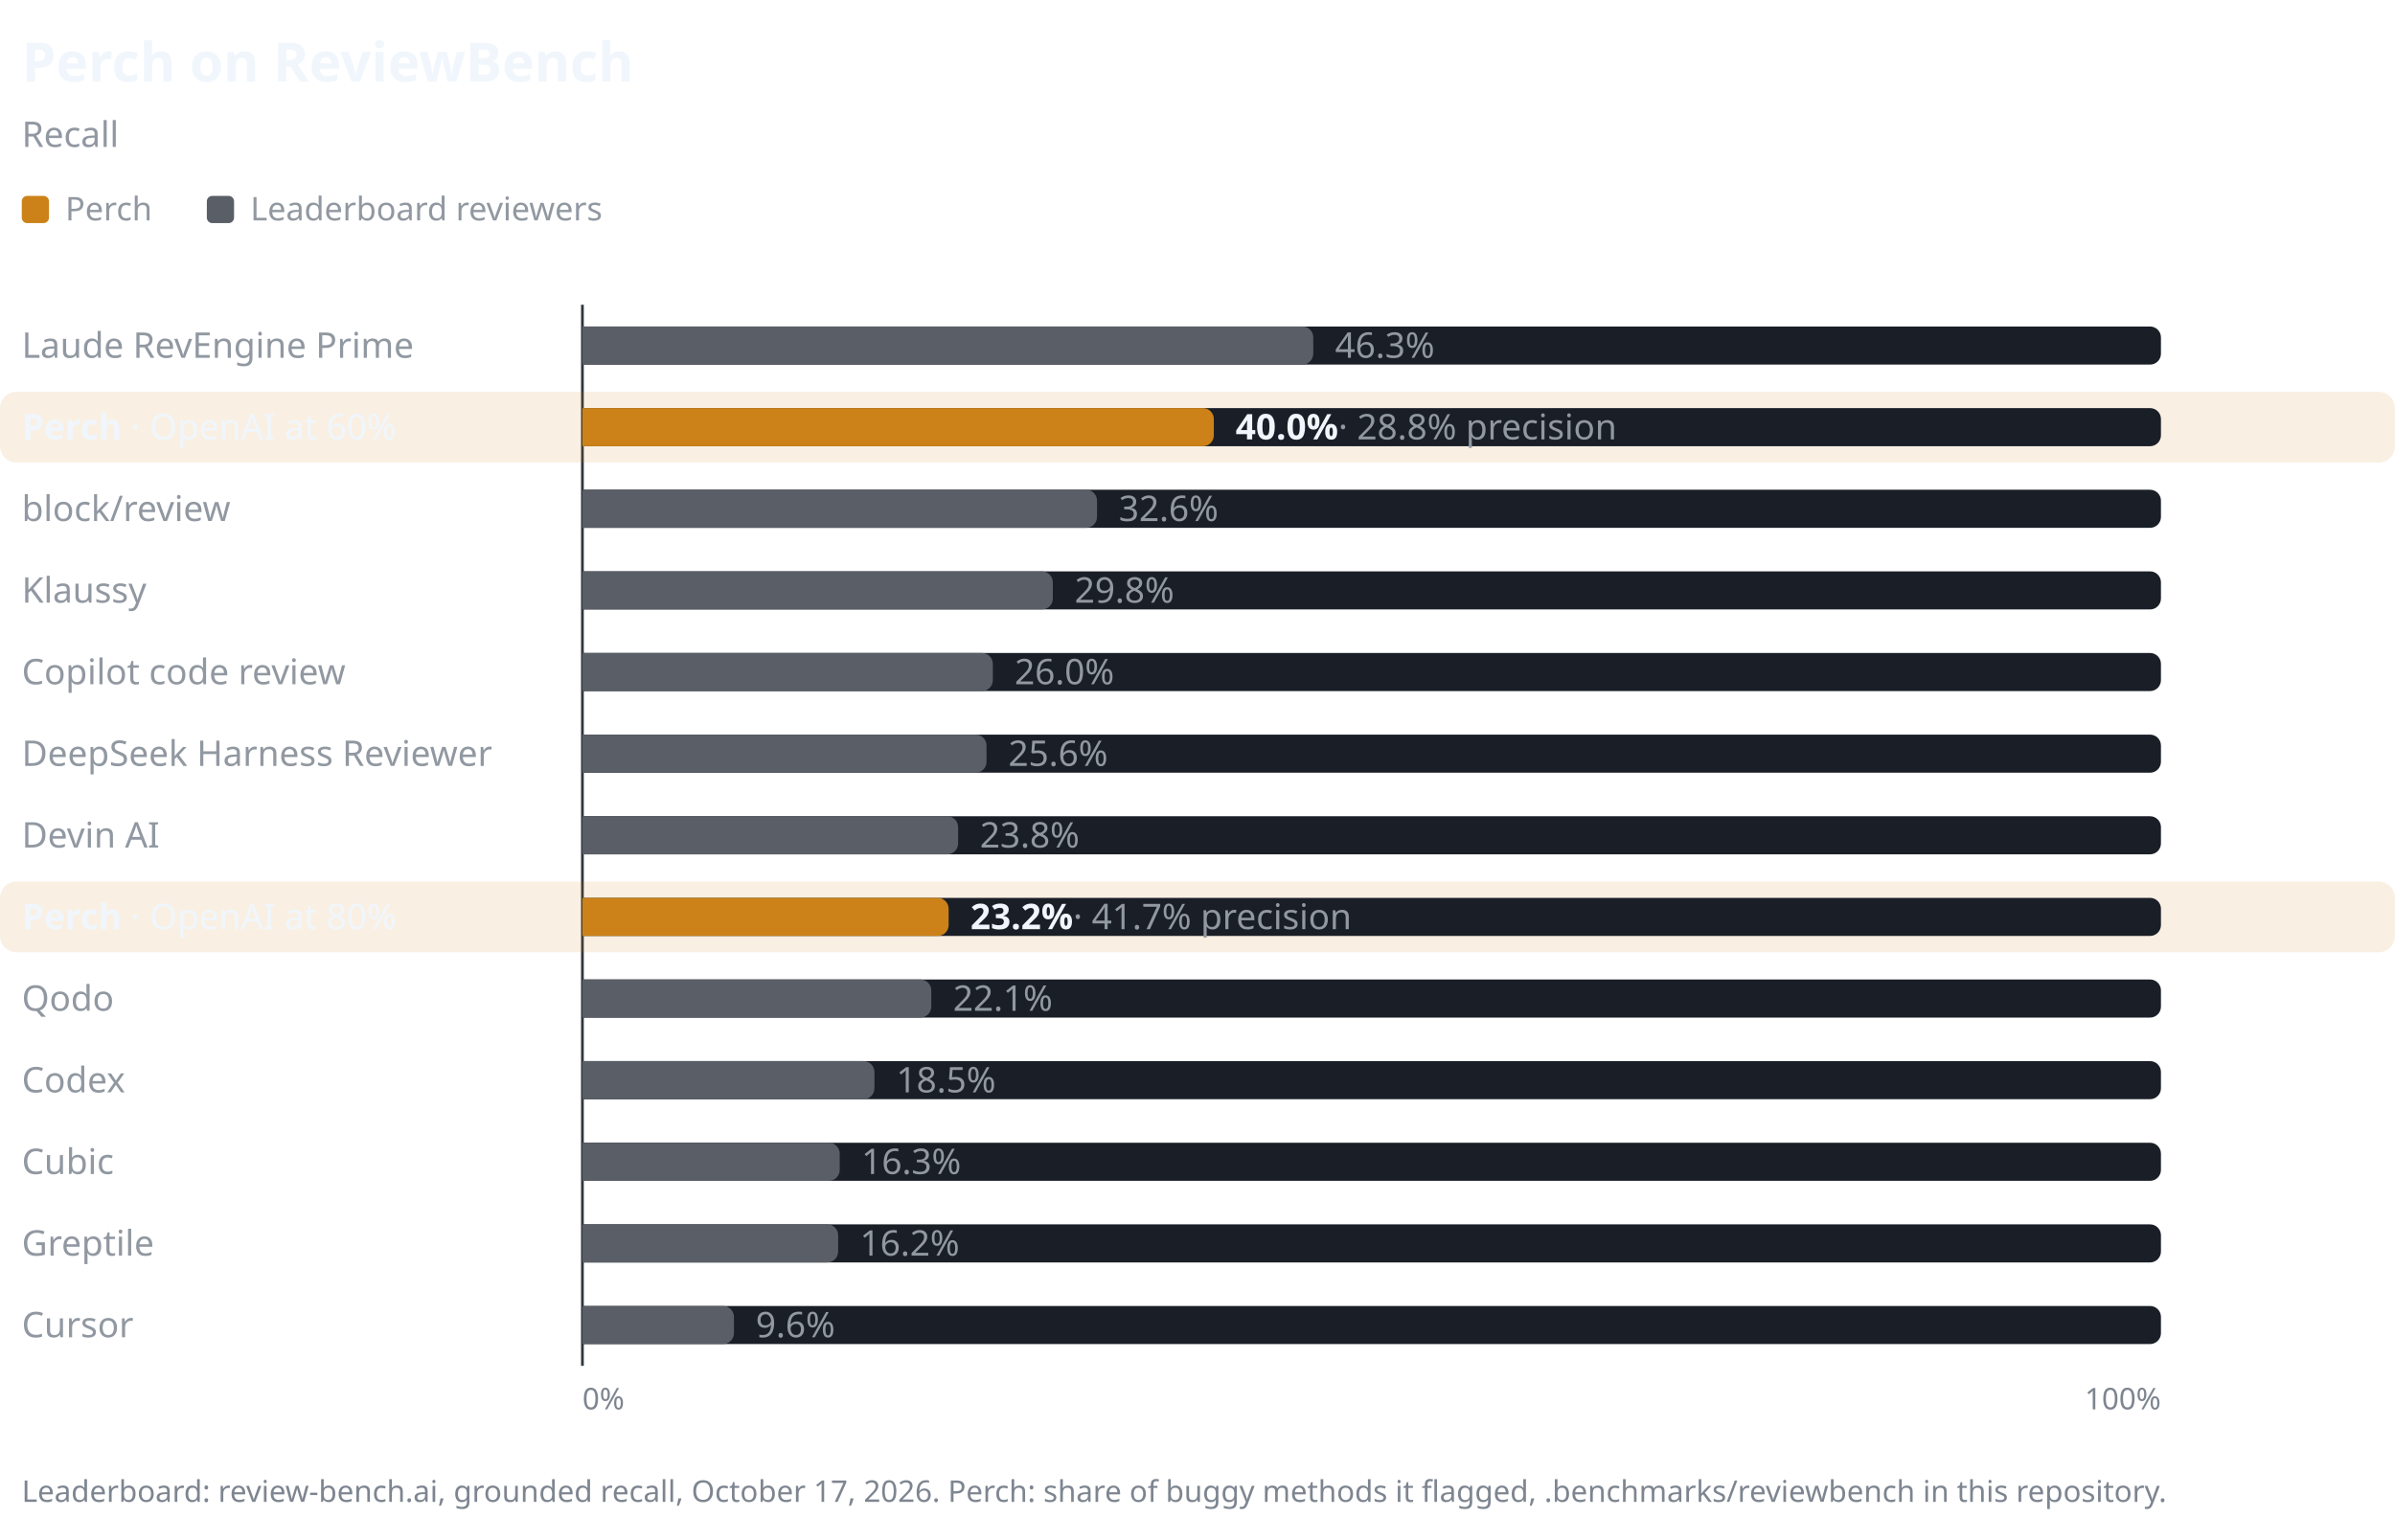
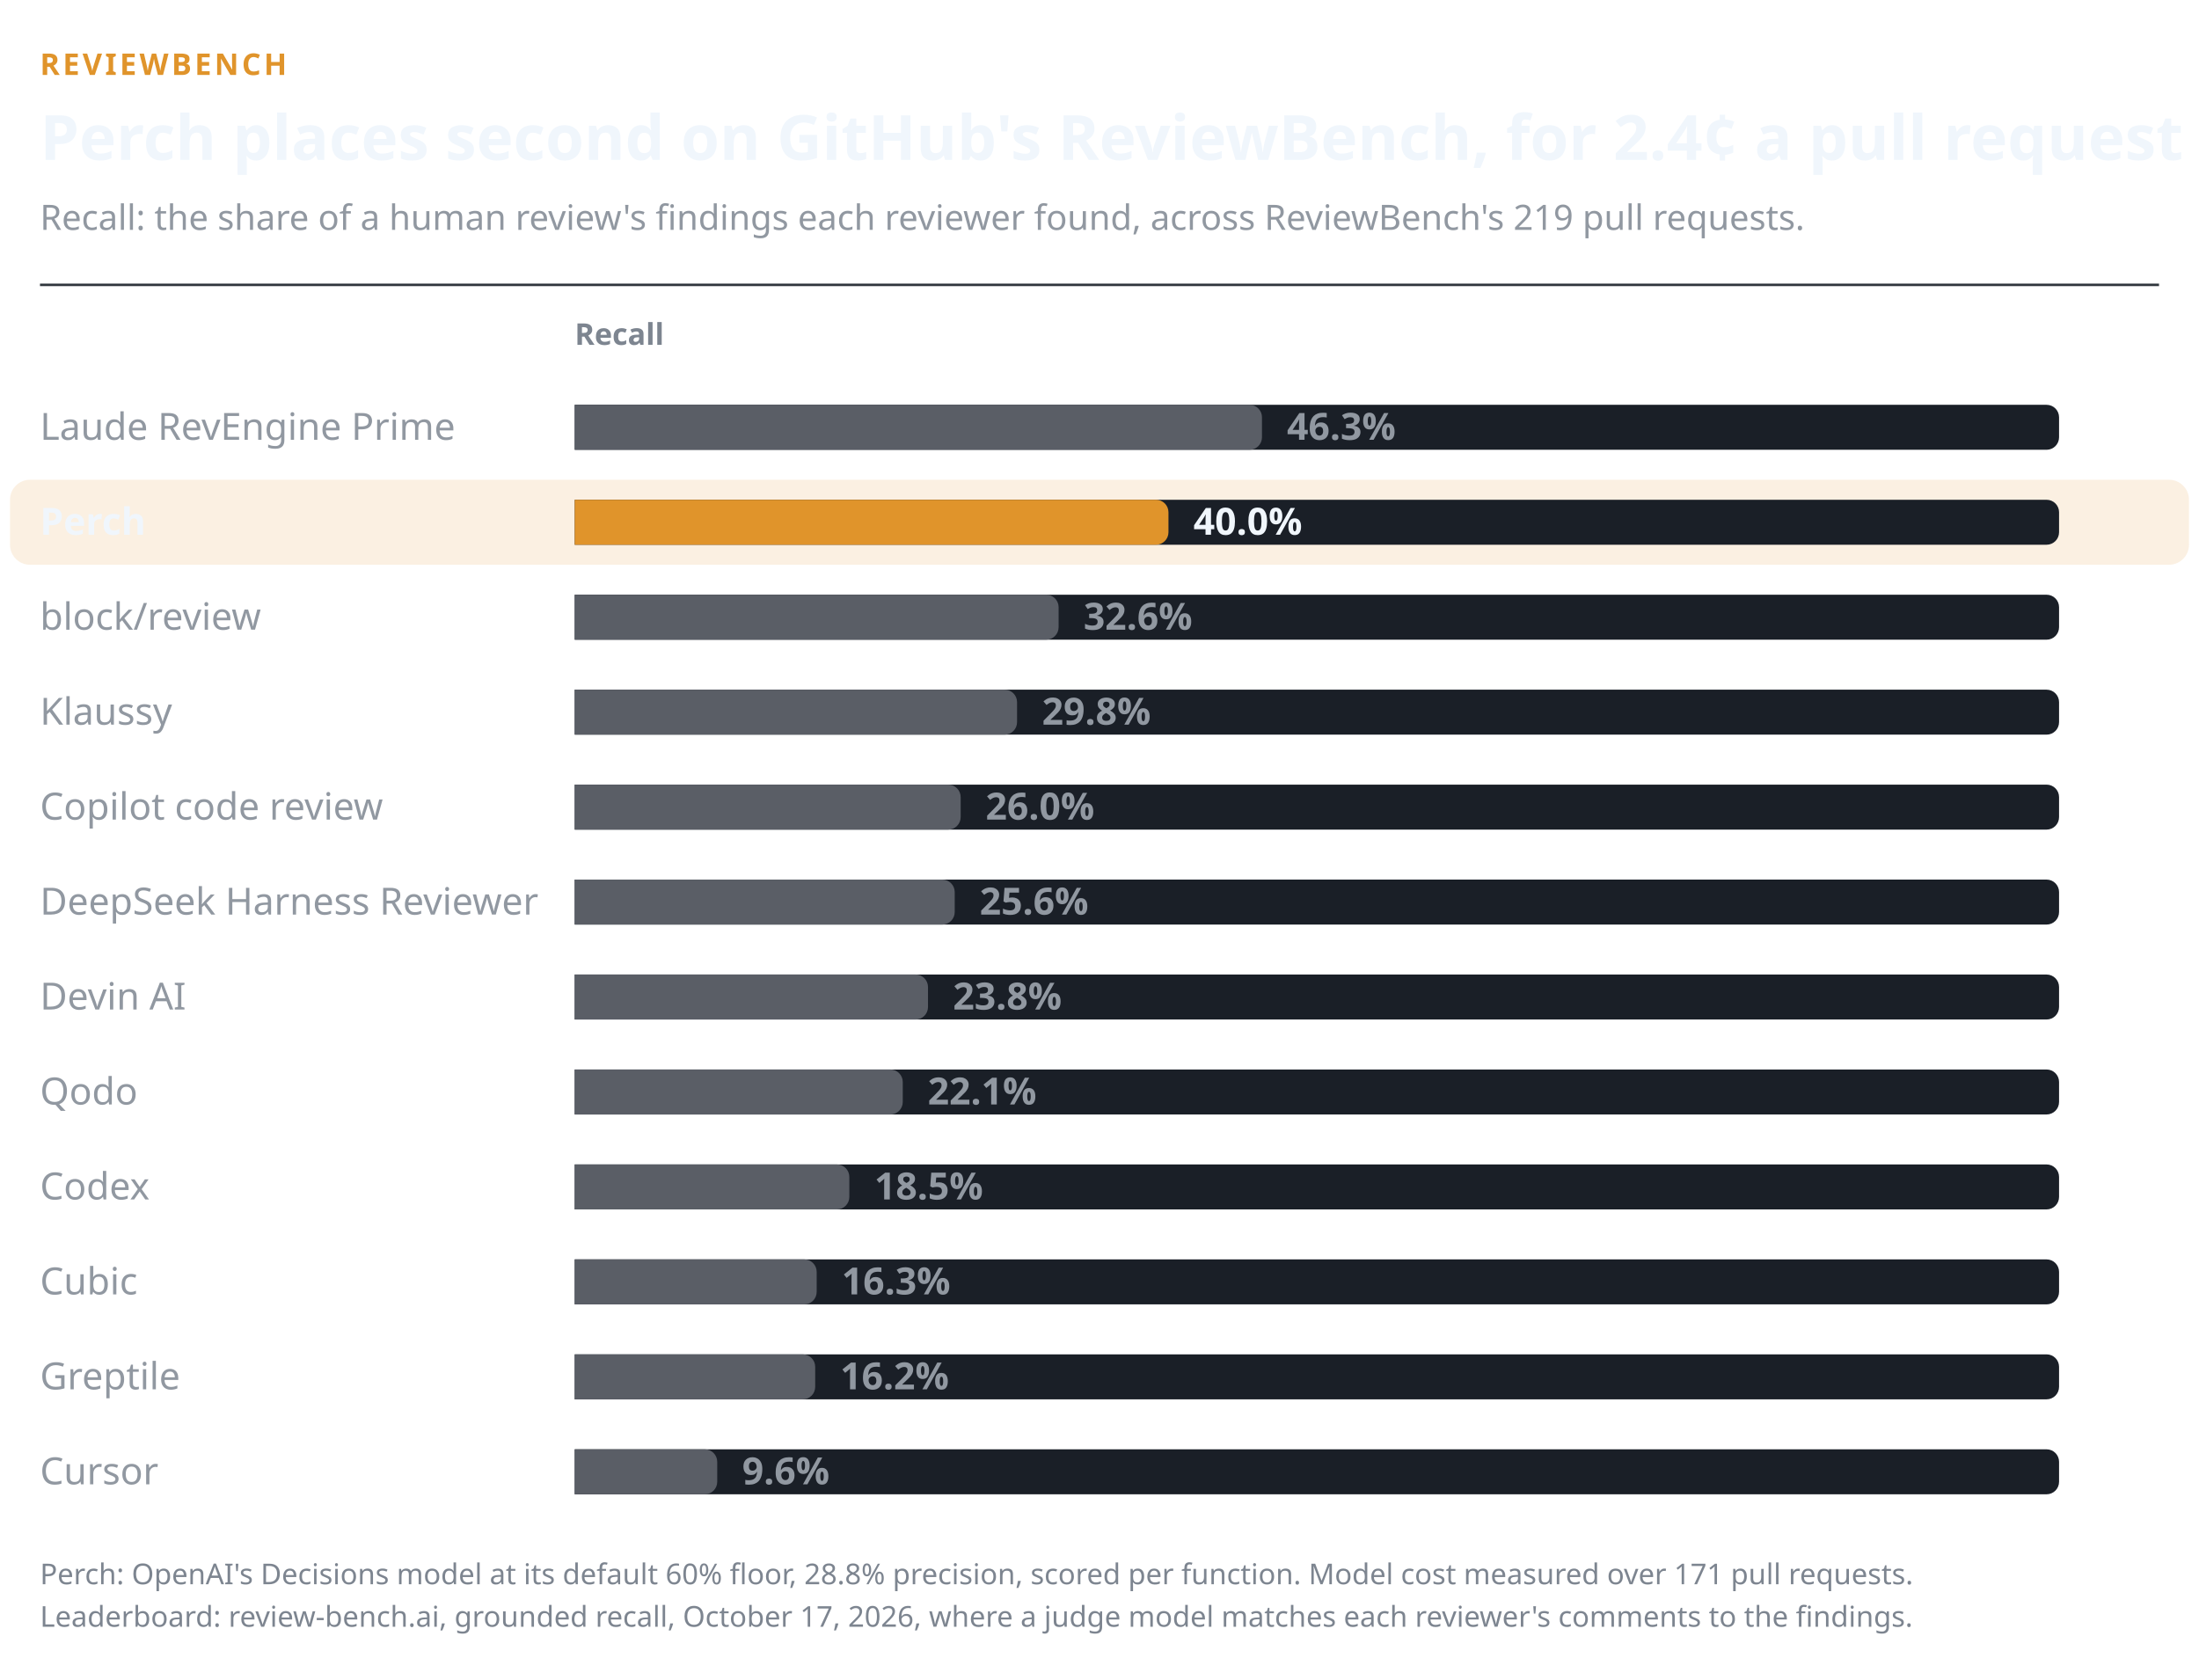
- <svg xmlns="http://www.w3.org/2000/svg" width="880" height="566" viewBox="0 0 880 566" role="img" aria-labelledby="title desc">
+ <svg xmlns="http://www.w3.org/2000/svg" width="880" height="672" viewBox="0 0 880 672" role="img" aria-labelledby="title desc">
  <style>text{font-family:-apple-system, BlinkMacSystemFont, 'Segoe UI', 'Noto Sans', Helvetica, Arial, sans-serif}.n{font-variant-numeric:tabular-nums}</style>
-   <text x="8" y="30" font-size="20" font-weight="600" fill="#f0f6fc">Perch on ReviewBench</text>
-   <text x="8" y="54" font-size="13" fill="#9198a1">Recall</text>
-   <rect x="8" y="72" width="10" height="10" rx="2" fill="#cc8218" />
-   <text x="24" y="81" font-size="12" fill="#9198a1">Perch</text>
-   <rect x="76" y="72" width="10" height="10" rx="2" fill="#5a5e66" />
-   <text x="92" y="81" font-size="12" fill="#9198a1">Leaderboard reviewers</text>
-   <line x1="214" y1="112" x2="214" y2="502" stroke="#30363d" stroke-width="1" />
-   <text class="n" x="214" y="518" font-size="11" fill="#7d8590">0%</text>
-   <text class="n" x="794" y="518" font-size="11" text-anchor="end" fill="#7d8590">100%</text>
-   <text x="8" y="131.5" font-size="13" fill="#9198a1">Laude RevEngine Prime</text>
-   <path d="M214,120h576a4,4 0 0 1 4,4v6a4,4 0 0 1 -4,4h-576z" fill="#1a1f27" />
-   <path d="M214,120h264.54a4,4 0 0 1 4,4v6a4,4 0 0 1 -4,4h-264.54z" fill="#5a5e66" />
-   <text class="n" x="490.54" y="131.5" font-size="13" fill="#9198a1">46.3%</text>
-   <rect x="0" y="144" width="880" height="26" rx="6" fill="#cc8218" fill-opacity="0.12" />
-   <text x="8" y="161.5" font-size="13" fill="#f0f6fc">
-     <tspan font-weight="600">Perch</tspan> · OpenAI at 60%</text>
-   <path d="M214,150h576a4,4 0 0 1 4,4v6a4,4 0 0 1 -4,4h-576z" fill="#1a1f27" />
-   <path d="M214,150h228a4,4 0 0 1 4,4v6a4,4 0 0 1 -4,4h-228z" fill="#cc8218" />
-   <text class="n" x="454" y="161.5" font-size="13" font-weight="600" fill="#f0f6fc">40.0%<tspan font-weight="400" fill="#9198a1"> · 28.8% precision</tspan>
-   </text>
-   <text x="8" y="191.5" font-size="13" fill="#9198a1">block/review</text>
-   <path d="M214,180h576a4,4 0 0 1 4,4v6a4,4 0 0 1 -4,4h-576z" fill="#1a1f27" />
-   <path d="M214,180h185.08a4,4 0 0 1 4,4v6a4,4 0 0 1 -4,4h-185.08z" fill="#5a5e66" />
-   <text class="n" x="411.08" y="191.5" font-size="13" fill="#9198a1">32.6%</text>
-   <text x="8" y="221.5" font-size="13" fill="#9198a1">Klaussy</text>
-   <path d="M214,210h576a4,4 0 0 1 4,4v6a4,4 0 0 1 -4,4h-576z" fill="#1a1f27" />
-   <path d="M214,210h168.84a4,4 0 0 1 4,4v6a4,4 0 0 1 -4,4h-168.84z" fill="#5a5e66" />
-   <text class="n" x="394.84" y="221.5" font-size="13" fill="#9198a1">29.8%</text>
-   <text x="8" y="251.5" font-size="13" fill="#9198a1">Copilot code review</text>
-   <path d="M214,240h576a4,4 0 0 1 4,4v6a4,4 0 0 1 -4,4h-576z" fill="#1a1f27" />
-   <path d="M214,240h146.8a4,4 0 0 1 4,4v6a4,4 0 0 1 -4,4h-146.8z" fill="#5a5e66" />
-   <text class="n" x="372.8" y="251.5" font-size="13" fill="#9198a1">26.0%</text>
-   <text x="8" y="281.5" font-size="13" fill="#9198a1">DeepSeek Harness Reviewer</text>
-   <path d="M214,270h576a4,4 0 0 1 4,4v6a4,4 0 0 1 -4,4h-576z" fill="#1a1f27" />
-   <path d="M214,270h144.48a4,4 0 0 1 4,4v6a4,4 0 0 1 -4,4h-144.48z" fill="#5a5e66" />
-   <text class="n" x="370.48" y="281.5" font-size="13" fill="#9198a1">25.6%</text>
-   <text x="8" y="311.5" font-size="13" fill="#9198a1">Devin AI</text>
-   <path d="M214,300h576a4,4 0 0 1 4,4v6a4,4 0 0 1 -4,4h-576z" fill="#1a1f27" />
-   <path d="M214,300h134.04a4,4 0 0 1 4,4v6a4,4 0 0 1 -4,4h-134.04z" fill="#5a5e66" />
-   <text class="n" x="360.04" y="311.5" font-size="13" fill="#9198a1">23.8%</text>
-   <rect x="0" y="324" width="880" height="26" rx="6" fill="#cc8218" fill-opacity="0.12" />
-   <text x="8" y="341.5" font-size="13" fill="#f0f6fc">
-     <tspan font-weight="600">Perch</tspan> · OpenAI at 80%</text>
-   <path d="M214,330h576a4,4 0 0 1 4,4v6a4,4 0 0 1 -4,4h-576z" fill="#1a1f27" />
-   <path d="M214,330h130.56a4,4 0 0 1 4,4v6a4,4 0 0 1 -4,4h-130.56z" fill="#cc8218" />
-   <text class="n" x="356.56" y="341.5" font-size="13" font-weight="600" fill="#f0f6fc">23.2%<tspan font-weight="400" fill="#9198a1"> · 41.7% precision</tspan>
-   </text>
-   <text x="8" y="371.5" font-size="13" fill="#9198a1">Qodo</text>
-   <path d="M214,360h576a4,4 0 0 1 4,4v6a4,4 0 0 1 -4,4h-576z" fill="#1a1f27" />
-   <path d="M214,360h124.18a4,4 0 0 1 4,4v6a4,4 0 0 1 -4,4h-124.18z" fill="#5a5e66" />
-   <text class="n" x="350.18" y="371.5" font-size="13" fill="#9198a1">22.1%</text>
-   <text x="8" y="401.5" font-size="13" fill="#9198a1">Codex</text>
-   <path d="M214,390h576a4,4 0 0 1 4,4v6a4,4 0 0 1 -4,4h-576z" fill="#1a1f27" />
-   <path d="M214,390h103.3a4,4 0 0 1 4,4v6a4,4 0 0 1 -4,4h-103.3z" fill="#5a5e66" />
-   <text class="n" x="329.3" y="401.5" font-size="13" fill="#9198a1">18.5%</text>
-   <text x="8" y="431.5" font-size="13" fill="#9198a1">Cubic</text>
-   <path d="M214,420h576a4,4 0 0 1 4,4v6a4,4 0 0 1 -4,4h-576z" fill="#1a1f27" />
-   <path d="M214,420h90.54a4,4 0 0 1 4,4v6a4,4 0 0 1 -4,4h-90.54z" fill="#5a5e66" />
-   <text class="n" x="316.54" y="431.5" font-size="13" fill="#9198a1">16.3%</text>
-   <text x="8" y="461.5" font-size="13" fill="#9198a1">Greptile</text>
-   <path d="M214,450h576a4,4 0 0 1 4,4v6a4,4 0 0 1 -4,4h-576z" fill="#1a1f27" />
-   <path d="M214,450h89.96a4,4 0 0 1 4,4v6a4,4 0 0 1 -4,4h-89.96z" fill="#5a5e66" />
-   <text class="n" x="315.96" y="461.5" font-size="13" fill="#9198a1">16.2%</text>
-   <text x="8" y="491.5" font-size="13" fill="#9198a1">Cursor</text>
-   <path d="M214,480h576a4,4 0 0 1 4,4v6a4,4 0 0 1 -4,4h-576z" fill="#1a1f27" />
-   <path d="M214,480h51.68a4,4 0 0 1 4,4v6a4,4 0 0 1 -4,4h-51.68z" fill="#5a5e66" />
-   <text class="n" x="277.68" y="491.5" font-size="13" fill="#9198a1">9.6%</text>
-   <text x="8" y="552" font-size="11" fill="#7d8590">Leaderboard: review-bench.ai, grounded recall, October 17, 2026. Perch: share of buggy methods it flagged, .benchmarks/reviewbench in this repository.</text>
+   <text x="16" y="30" font-size="12" font-weight="700" letter-spacing="1.2" fill="#e0942b">REVIEWBENCH</text>
+   <text x="16" y="64" font-size="25" font-weight="700" fill="#f0f6fc">Perch places second on GitHub's ReviewBench, for 2.4¢ a pull request</text>
+   <text x="16" y="92" font-size="14" fill="#9198a1">Recall: the share of a human review's findings each reviewer found, across ReviewBench's 219 pull requests.</text>
+   <line x1="16" y1="114" x2="864" y2="114" stroke="#30363d" stroke-width="1" />
+   <text x="230" y="138" font-size="12" font-weight="600" fill="#7d8590">Recall</text>
+   <text x="16" y="176" font-size="15" fill="#9198a1">Laude RevEngine Prime</text>
+   <path d="M230,162h589a5,5 0 0 1 5,5v8a5,5 0 0 1 -5,5h-589z" fill="#1a1f27" />
+   <path d="M230,162h270.02a5,5 0 0 1 5,5v8a5,5 0 0 1 -5,5h-270.02z" fill="#5a5e66" />
+   <text class="n" x="515.02" y="176" font-size="15" font-weight="600" fill="#9198a1">46.3%</text>
+   <rect x="4" y="192" width="872" height="34" rx="8" fill="#e0942b" fill-opacity="0.14" />
+   <text x="16" y="214" font-size="15" font-weight="700" fill="#f0f6fc">Perch</text>
+   <path d="M230,200h589a5,5 0 0 1 5,5v8a5,5 0 0 1 -5,5h-589z" fill="#1a1f27" />
+   <path d="M230,200h232.6a5,5 0 0 1 5,5v8a5,5 0 0 1 -5,5h-232.6z" fill="#e0942b" />
+   <text class="n" x="477.6" y="214" font-size="15" font-weight="700" fill="#f0f6fc">40.0%</text>
+   <text x="16" y="252" font-size="15" fill="#9198a1">block/review</text>
+   <path d="M230,238h589a5,5 0 0 1 5,5v8a5,5 0 0 1 -5,5h-589z" fill="#1a1f27" />
+   <path d="M230,238h188.64a5,5 0 0 1 5,5v8a5,5 0 0 1 -5,5h-188.64z" fill="#5a5e66" />
+   <text class="n" x="433.64" y="252" font-size="15" font-weight="600" fill="#9198a1">32.6%</text>
+   <text x="16" y="290" font-size="15" fill="#9198a1">Klaussy</text>
+   <path d="M230,276h589a5,5 0 0 1 5,5v8a5,5 0 0 1 -5,5h-589z" fill="#1a1f27" />
+   <path d="M230,276h172.01a5,5 0 0 1 5,5v8a5,5 0 0 1 -5,5h-172.01z" fill="#5a5e66" />
+   <text class="n" x="417.01" y="290" font-size="15" font-weight="600" fill="#9198a1">29.8%</text>
+   <text x="16" y="328" font-size="15" fill="#9198a1">Copilot code review</text>
+   <path d="M230,314h589a5,5 0 0 1 5,5v8a5,5 0 0 1 -5,5h-589z" fill="#1a1f27" />
+   <path d="M230,314h149.44a5,5 0 0 1 5,5v8a5,5 0 0 1 -5,5h-149.44z" fill="#5a5e66" />
+   <text class="n" x="394.44" y="328" font-size="15" font-weight="600" fill="#9198a1">26.0%</text>
+   <text x="16" y="366" font-size="15" fill="#9198a1">DeepSeek Harness Reviewer</text>
+   <path d="M230,352h589a5,5 0 0 1 5,5v8a5,5 0 0 1 -5,5h-589z" fill="#1a1f27" />
+   <path d="M230,352h147.06a5,5 0 0 1 5,5v8a5,5 0 0 1 -5,5h-147.06z" fill="#5a5e66" />
+   <text class="n" x="392.06" y="366" font-size="15" font-weight="600" fill="#9198a1">25.6%</text>
+   <text x="16" y="404" font-size="15" fill="#9198a1">Devin AI</text>
+   <path d="M230,390h589a5,5 0 0 1 5,5v8a5,5 0 0 1 -5,5h-589z" fill="#1a1f27" />
+   <path d="M230,390h136.37a5,5 0 0 1 5,5v8a5,5 0 0 1 -5,5h-136.37z" fill="#5a5e66" />
+   <text class="n" x="381.37" y="404" font-size="15" font-weight="600" fill="#9198a1">23.8%</text>
+   <text x="16" y="442" font-size="15" fill="#9198a1">Qodo</text>
+   <path d="M230,428h589a5,5 0 0 1 5,5v8a5,5 0 0 1 -5,5h-589z" fill="#1a1f27" />
+   <path d="M230,428h126.27a5,5 0 0 1 5,5v8a5,5 0 0 1 -5,5h-126.27z" fill="#5a5e66" />
+   <text class="n" x="371.27" y="442" font-size="15" font-weight="600" fill="#9198a1">22.1%</text>
+   <text x="16" y="480" font-size="15" fill="#9198a1">Codex</text>
+   <path d="M230,466h589a5,5 0 0 1 5,5v8a5,5 0 0 1 -5,5h-589z" fill="#1a1f27" />
+   <path d="M230,466h104.89a5,5 0 0 1 5,5v8a5,5 0 0 1 -5,5h-104.89z" fill="#5a5e66" />
+   <text class="n" x="349.89" y="480" font-size="15" font-weight="600" fill="#9198a1">18.5%</text>
+   <text x="16" y="518" font-size="15" fill="#9198a1">Cubic</text>
+   <path d="M230,504h589a5,5 0 0 1 5,5v8a5,5 0 0 1 -5,5h-589z" fill="#1a1f27" />
+   <path d="M230,504h91.82a5,5 0 0 1 5,5v8a5,5 0 0 1 -5,5h-91.82z" fill="#5a5e66" />
+   <text class="n" x="336.82" y="518" font-size="15" font-weight="600" fill="#9198a1">16.3%</text>
+   <text x="16" y="556" font-size="15" fill="#9198a1">Greptile</text>
+   <path d="M230,542h589a5,5 0 0 1 5,5v8a5,5 0 0 1 -5,5h-589z" fill="#1a1f27" />
+   <path d="M230,542h91.23a5,5 0 0 1 5,5v8a5,5 0 0 1 -5,5h-91.23z" fill="#5a5e66" />
+   <text class="n" x="336.23" y="556" font-size="15" font-weight="600" fill="#9198a1">16.2%</text>
+   <text x="16" y="594" font-size="15" fill="#9198a1">Cursor</text>
+   <path d="M230,580h589a5,5 0 0 1 5,5v8a5,5 0 0 1 -5,5h-589z" fill="#1a1f27" />
+   <path d="M230,580h52.02a5,5 0 0 1 5,5v8a5,5 0 0 1 -5,5h-52.02z" fill="#5a5e66" />
+   <text class="n" x="297.02" y="594" font-size="15" font-weight="600" fill="#9198a1">9.6%</text>
+   <text x="16" y="634" font-size="11.5" fill="#7d8590">Perch: OpenAI's Decisions model at its default 60% floor, 28.8% precision, scored per function. Model cost measured over 171 pull requests.</text>
+   <text x="16" y="651" font-size="11.5" fill="#7d8590">Leaderboard: review-bench.ai, grounded recall, October 17, 2026, where a judge model matches each reviewer's comments to the findings.</text>
</svg>
